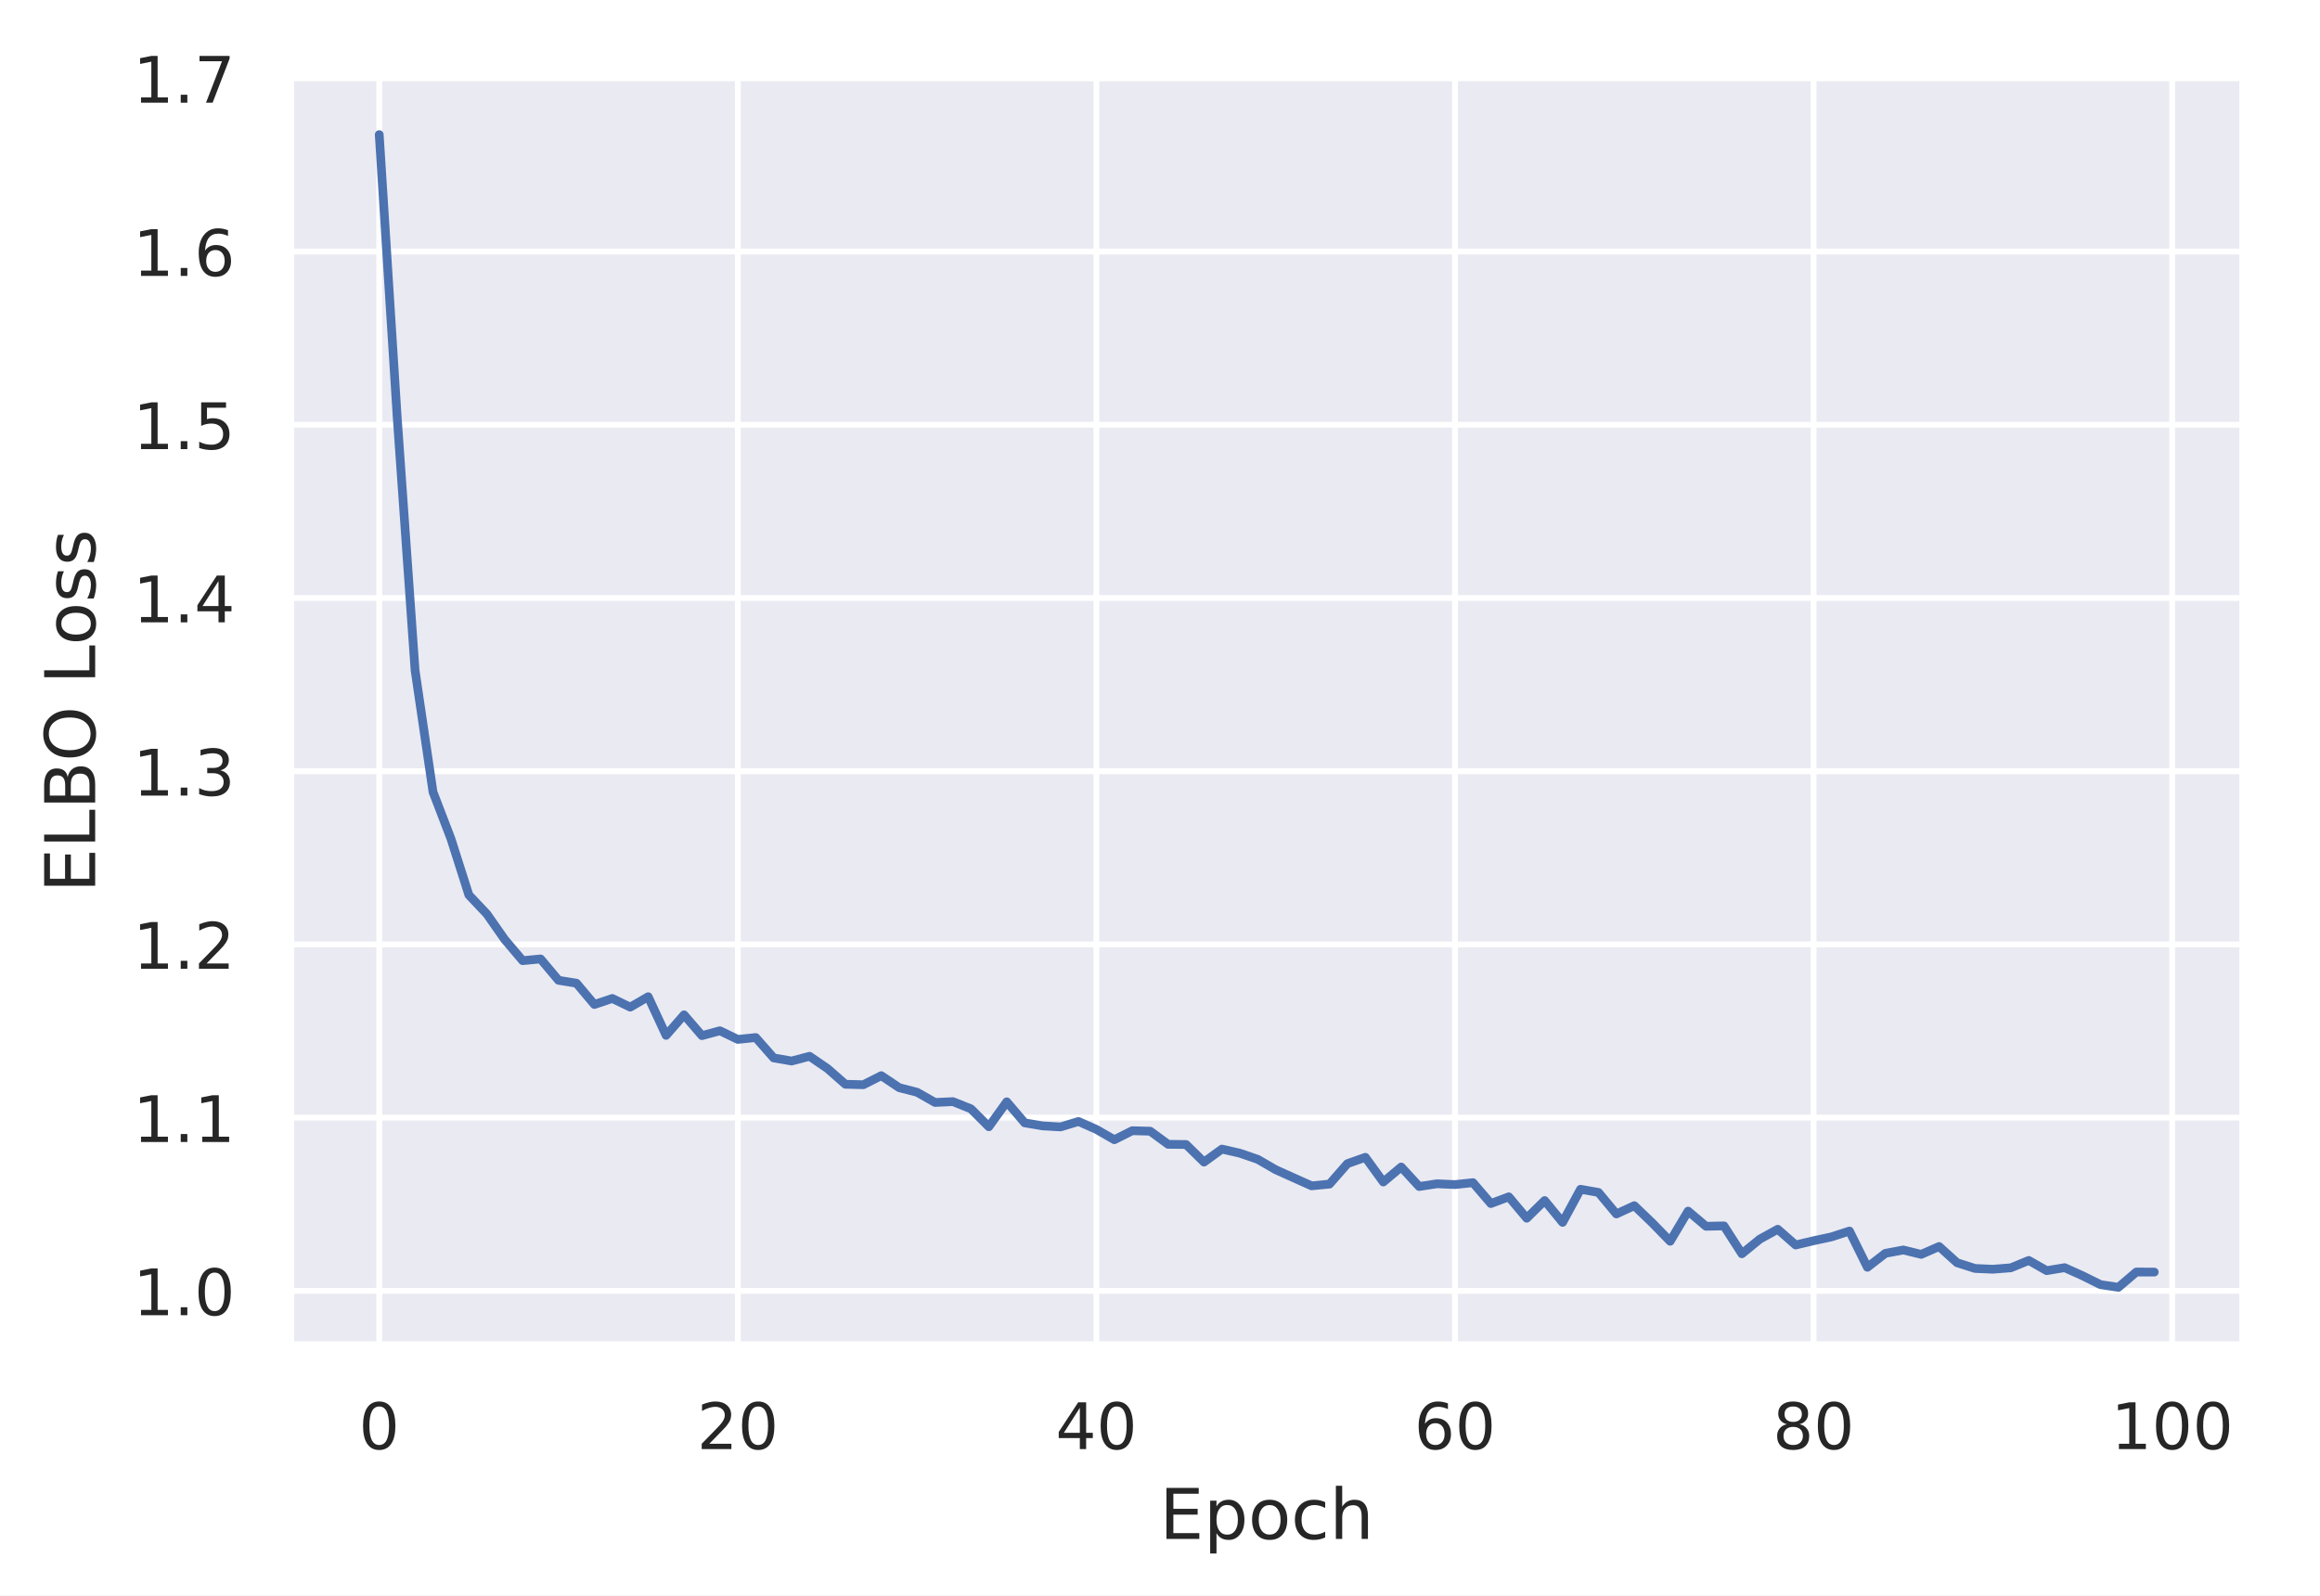
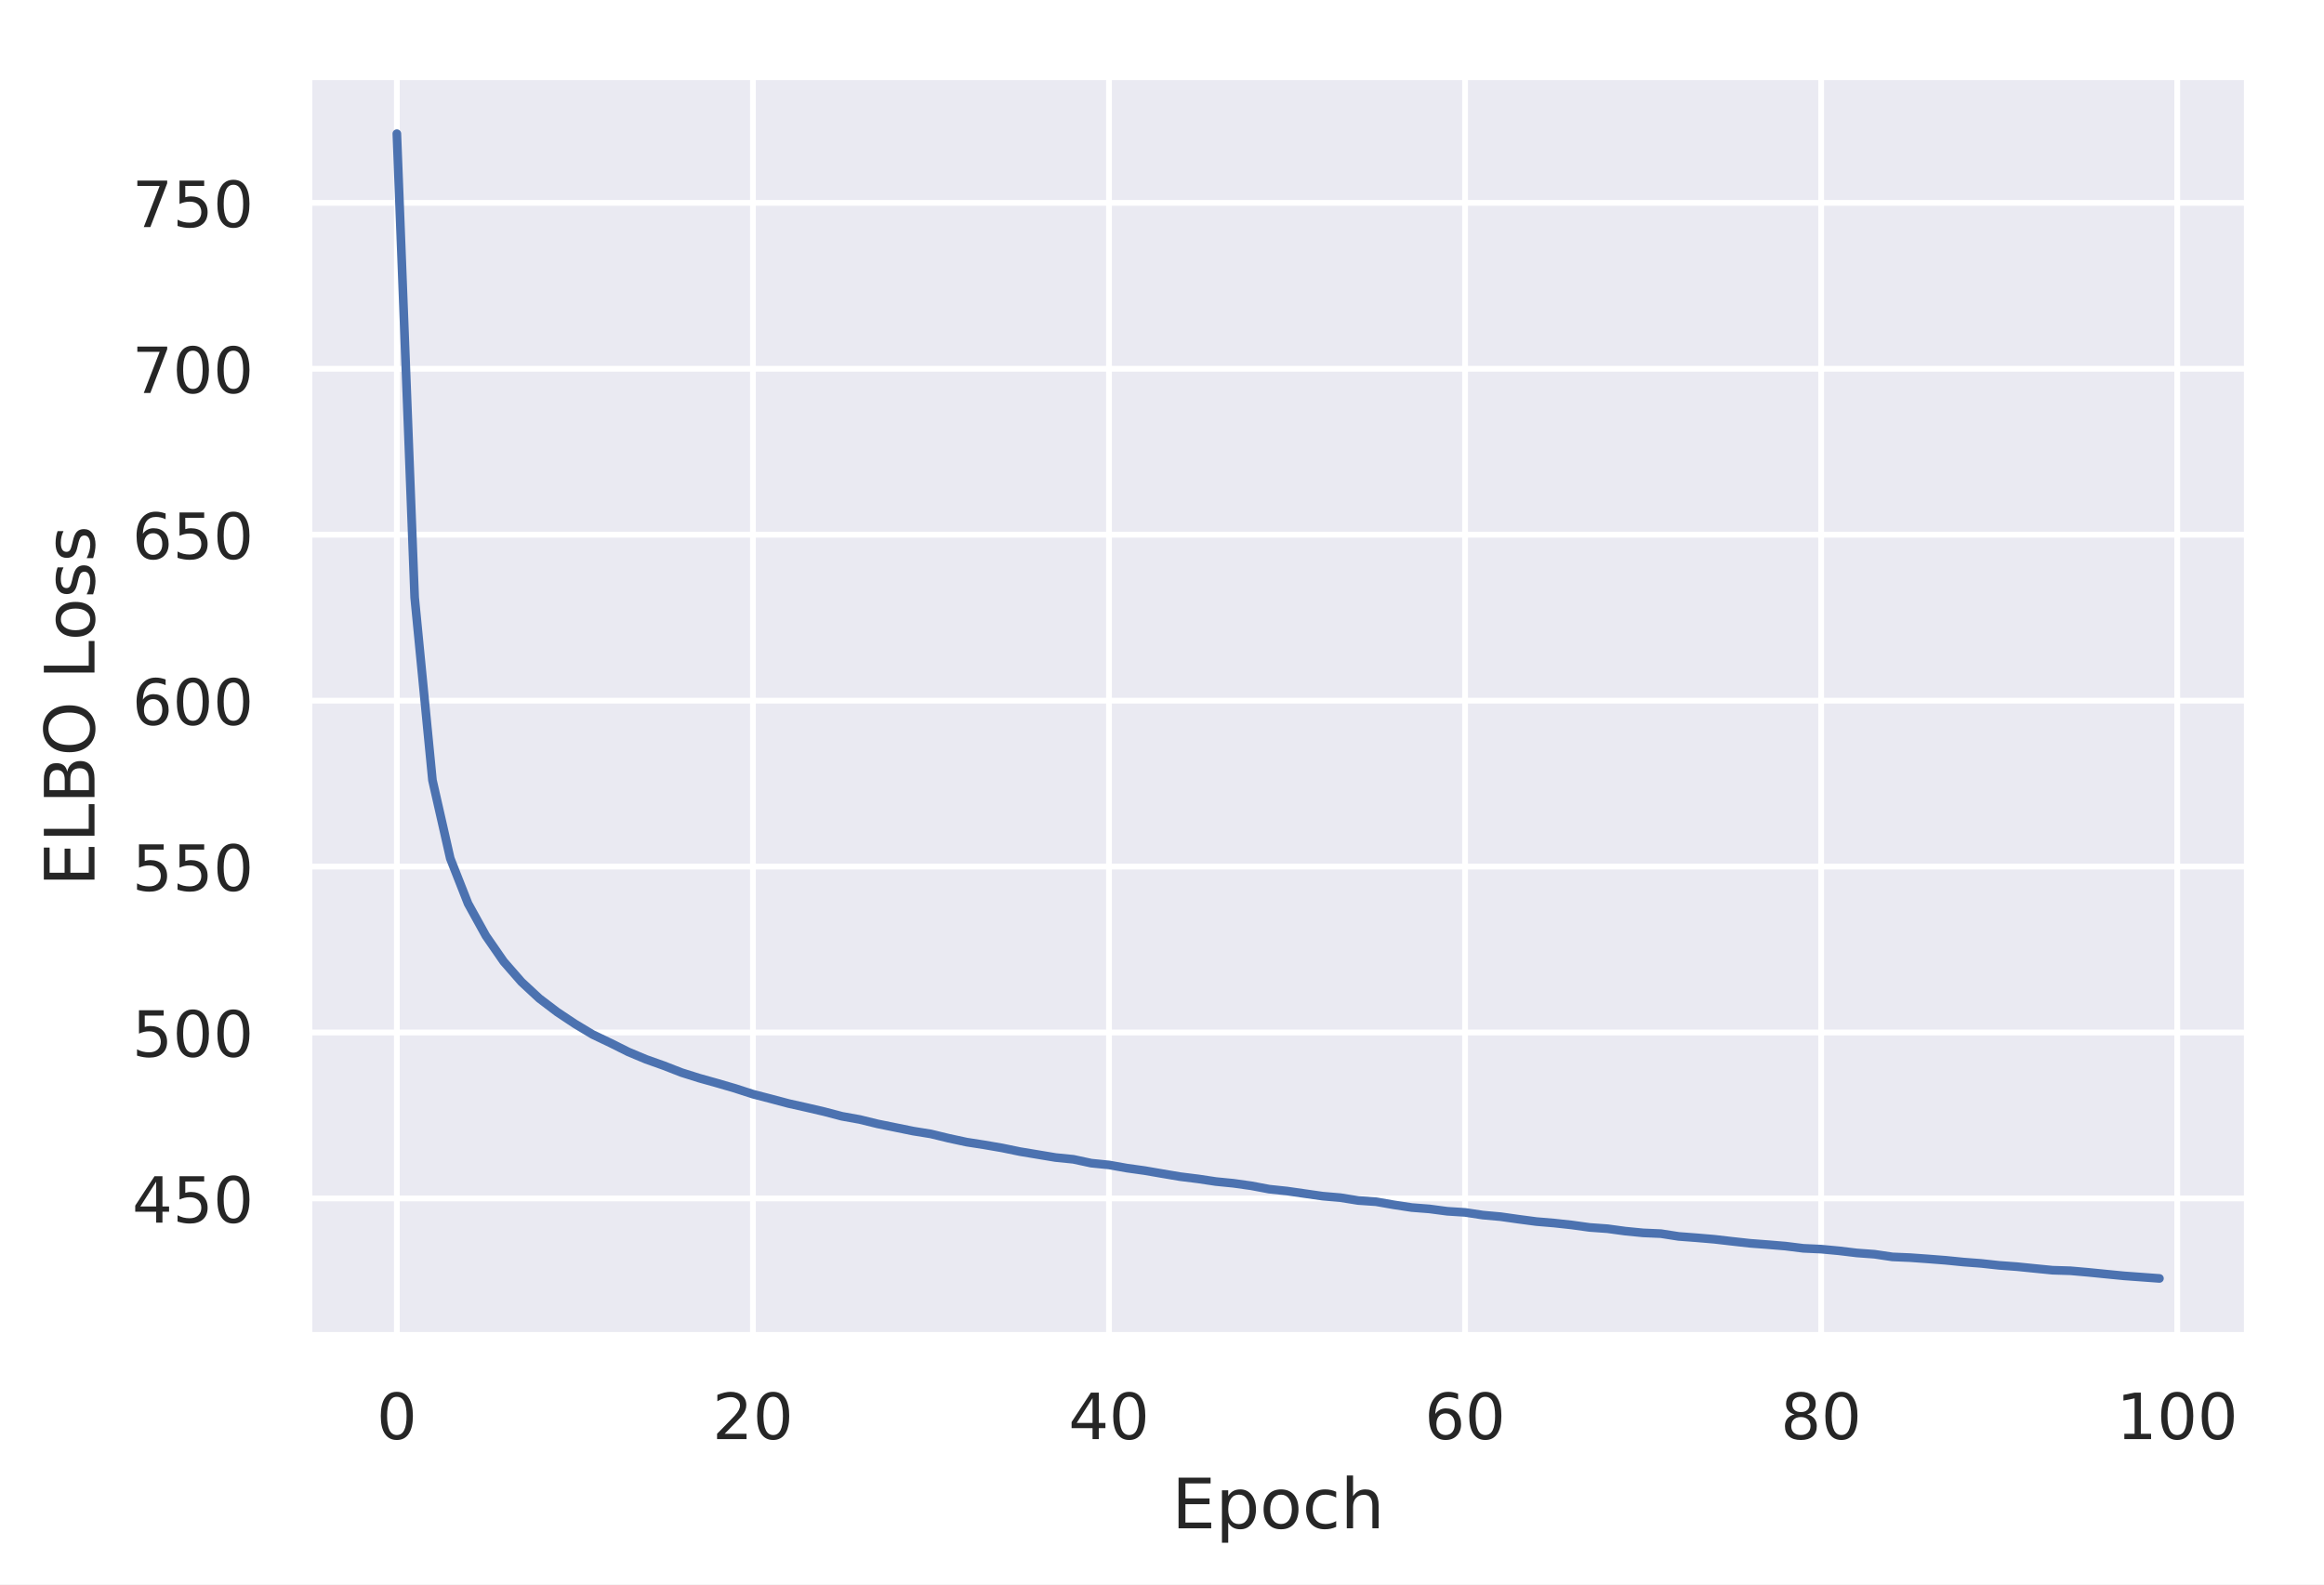
- <svg xmlns="http://www.w3.org/2000/svg" xmlns:xlink="http://www.w3.org/1999/xlink" height="273.6pt" version="1.1" viewBox="0 0 397.807 273.6" width="397.807pt">
+ <svg xmlns="http://www.w3.org/2000/svg" xmlns:xlink="http://www.w3.org/1999/xlink" height="273.6pt" version="1.1" viewBox="0 0 401.31 273.6" width="401.31pt">
  <defs>
    <style type="text/css">
*{stroke-linecap:butt;stroke-linejoin:round;}
  </style>
  </defs>
  <g id="figure_1">
    <g id="patch_1">
-       <path d="M 0 273.6  L 397.807 273.6  L 397.807 0  L 0 0  z " style="fill:#ffffff;" />
+       <path d="M 0 273.6  L 401.31 273.6  L 401.31 0  L 0 0  z " style="fill:#ffffff;" />
    </g>
    <g id="axes_1">
      <g id="patch_2">
-         <path d="M 49.807 230.64  L 384.607 230.64  L 384.607 13.2  L 49.807 13.2  z " style="fill:#eaeaf2;" />
+         <path d="M 53.31 230.64  L 388.11 230.64  L 388.11 13.2  L 53.31 13.2  z " style="fill:#eaeaf2;" />
      </g>
      <g id="matplotlib.axis_1">
        <g id="xtick_1">
          <g id="line2d_1">
-             <path clip-path="url(#p840794493b)" d="M 65.025 230.64  L 65.025 13.2  " style="fill:none;stroke:#ffffff;stroke-linecap:round;" />
+             <path clip-path="url(#pf11daa620f)" d="M 68.528 230.64  L 68.528 13.2  " style="fill:none;stroke:#ffffff;stroke-linecap:round;" />
          </g>
          <g id="text_1">
            <defs>
              <path d="M 31.781 66.406  Q 24.172 66.406 20.328 58.906  Q 16.5 51.422 16.5 36.375  Q 16.5 21.391 20.328 13.891  Q 24.172 6.391 31.781 6.391  Q 39.453 6.391 43.281 13.891  Q 47.125 21.391 47.125 36.375  Q 47.125 51.422 43.281 58.906  Q 39.453 66.406 31.781 66.406  z M 31.781 74.219  Q 44.047 74.219 50.516 64.516  Q 56.984 54.828 56.984 36.375  Q 56.984 17.969 50.516 8.266  Q 44.047 -1.422 31.781 -1.422  Q 19.531 -1.422 13.062 8.266  Q 6.594 17.969 6.594 36.375  Q 6.594 54.828 13.062 64.516  Q 19.531 74.219 31.781 74.219  z " id="DejaVuSans-48" />
            </defs>
-             <g style="fill:#262626;" transform="translate(61.52599 248.4983)scale(0.11 -0.11)">
+             <g style="fill:#262626;" transform="translate(65.02881 248.4983)scale(0.11 -0.11)">
              <use xlink:href="#DejaVuSans-48" />
            </g>
          </g>
        </g>
        <g id="xtick_2">
          <g id="line2d_2">
-             <path clip-path="url(#p840794493b)" d="M 126.513 230.64  L 126.513 13.2  " style="fill:none;stroke:#ffffff;stroke-linecap:round;" />
+             <path clip-path="url(#pf11daa620f)" d="M 130.016 230.64  L 130.016 13.2  " style="fill:none;stroke:#ffffff;stroke-linecap:round;" />
          </g>
          <g id="text_2">
            <defs>
              <path d="M 19.188 8.297  L 53.609 8.297  L 53.609 0  L 7.328 0  L 7.328 8.297  Q 12.938 14.109 22.625 23.891  Q 32.328 33.688 34.812 36.531  Q 39.547 41.844 41.422 45.531  Q 43.312 49.219 43.312 52.781  Q 43.312 58.594 39.234 62.25  Q 35.156 65.922 28.609 65.922  Q 23.969 65.922 18.812 64.312  Q 13.672 62.703 7.812 59.422  L 7.812 69.391  Q 13.766 71.781 18.938 73  Q 24.125 74.219 28.422 74.219  Q 39.75 74.219 46.484 68.547  Q 53.219 62.891 53.219 53.422  Q 53.219 48.922 51.531 44.891  Q 49.859 40.875 45.406 35.406  Q 44.188 33.984 37.641 27.219  Q 31.109 20.453 19.188 8.297  z " id="DejaVuSans-50" />
            </defs>
-             <g style="fill:#262626;" transform="translate(119.5142 248.4983)scale(0.11 -0.11)">
+             <g style="fill:#262626;" transform="translate(123.017 248.4983)scale(0.11 -0.11)">
              <use xlink:href="#DejaVuSans-50" />
              <use x="63.623" xlink:href="#DejaVuSans-48" />
            </g>
          </g>
        </g>
        <g id="xtick_3">
          <g id="line2d_3">
-             <path clip-path="url(#p840794493b)" d="M 188.001 230.64  L 188.001 13.2  " style="fill:none;stroke:#ffffff;stroke-linecap:round;" />
+             <path clip-path="url(#pf11daa620f)" d="M 191.503 230.64  L 191.503 13.2  " style="fill:none;stroke:#ffffff;stroke-linecap:round;" />
          </g>
          <g id="text_3">
            <defs>
              <path d="M 37.797 64.312  L 12.891 25.391  L 37.797 25.391  z M 35.203 72.906  L 47.609 72.906  L 47.609 25.391  L 58.016 25.391  L 58.016 17.188  L 47.609 17.188  L 47.609 0  L 37.797 0  L 37.797 17.188  L 4.891 17.188  L 4.891 26.703  z " id="DejaVuSans-52" />
            </defs>
-             <g style="fill:#262626;" transform="translate(181.0018 248.4983)scale(0.11 -0.11)">
+             <g style="fill:#262626;" transform="translate(184.5046 248.4983)scale(0.11 -0.11)">
              <use xlink:href="#DejaVuSans-52" />
              <use x="63.623" xlink:href="#DejaVuSans-48" />
            </g>
          </g>
        </g>
        <g id="xtick_4">
          <g id="line2d_4">
-             <path clip-path="url(#p840794493b)" d="M 249.488 230.64  L 249.488 13.2  " style="fill:none;stroke:#ffffff;stroke-linecap:round;" />
+             <path clip-path="url(#pf11daa620f)" d="M 252.991 230.64  L 252.991 13.2  " style="fill:none;stroke:#ffffff;stroke-linecap:round;" />
          </g>
          <g id="text_4">
            <defs>
              <path d="M 33.016 40.375  Q 26.375 40.375 22.484 35.828  Q 18.609 31.297 18.609 23.391  Q 18.609 15.531 22.484 10.953  Q 26.375 6.391 33.016 6.391  Q 39.656 6.391 43.531 10.953  Q 47.406 15.531 47.406 23.391  Q 47.406 31.297 43.531 35.828  Q 39.656 40.375 33.016 40.375  z M 52.594 71.297  L 52.594 62.312  Q 48.875 64.062 45.094 64.984  Q 41.312 65.922 37.594 65.922  Q 27.828 65.922 22.672 59.328  Q 17.531 52.734 16.797 39.406  Q 19.672 43.656 24.016 45.922  Q 28.375 48.188 33.594 48.188  Q 44.578 48.188 50.953 41.516  Q 57.328 34.859 57.328 23.391  Q 57.328 12.156 50.688 5.359  Q 44.047 -1.422 33.016 -1.422  Q 20.359 -1.422 13.672 8.266  Q 6.984 17.969 6.984 36.375  Q 6.984 53.656 15.188 63.938  Q 23.391 74.219 37.203 74.219  Q 40.922 74.219 44.703 73.484  Q 48.484 72.75 52.594 71.297  z " id="DejaVuSans-54" />
            </defs>
-             <g style="fill:#262626;" transform="translate(242.4894 248.4983)scale(0.11 -0.11)">
+             <g style="fill:#262626;" transform="translate(245.9922 248.4983)scale(0.11 -0.11)">
              <use xlink:href="#DejaVuSans-54" />
              <use x="63.623" xlink:href="#DejaVuSans-48" />
            </g>
          </g>
        </g>
        <g id="xtick_5">
          <g id="line2d_5">
-             <path clip-path="url(#p840794493b)" d="M 310.976 230.64  L 310.976 13.2  " style="fill:none;stroke:#ffffff;stroke-linecap:round;" />
+             <path clip-path="url(#pf11daa620f)" d="M 314.479 230.64  L 314.479 13.2  " style="fill:none;stroke:#ffffff;stroke-linecap:round;" />
          </g>
          <g id="text_5">
            <defs>
              <path d="M 31.781 34.625  Q 24.75 34.625 20.719 30.859  Q 16.703 27.094 16.703 20.516  Q 16.703 13.922 20.719 10.156  Q 24.75 6.391 31.781 6.391  Q 38.812 6.391 42.859 10.172  Q 46.922 13.969 46.922 20.516  Q 46.922 27.094 42.891 30.859  Q 38.875 34.625 31.781 34.625  z M 21.922 38.812  Q 15.578 40.375 12.031 44.719  Q 8.5 49.078 8.5 55.328  Q 8.5 64.062 14.719 69.141  Q 20.953 74.219 31.781 74.219  Q 42.672 74.219 48.875 69.141  Q 55.078 64.062 55.078 55.328  Q 55.078 49.078 51.531 44.719  Q 48 40.375 41.703 38.812  Q 48.828 37.156 52.797 32.312  Q 56.781 27.484 56.781 20.516  Q 56.781 9.906 50.312 4.234  Q 43.844 -1.422 31.781 -1.422  Q 19.734 -1.422 13.25 4.234  Q 6.781 9.906 6.781 20.516  Q 6.781 27.484 10.781 32.312  Q 14.797 37.156 21.922 38.812  z M 18.312 54.391  Q 18.312 48.734 21.844 45.562  Q 25.391 42.391 31.781 42.391  Q 38.141 42.391 41.719 45.562  Q 45.312 48.734 45.312 54.391  Q 45.312 60.062 41.719 63.234  Q 38.141 66.406 31.781 66.406  Q 25.391 66.406 21.844 63.234  Q 18.312 60.062 18.312 54.391  z " id="DejaVuSans-56" />
            </defs>
-             <g style="fill:#262626;" transform="translate(303.977 248.4983)scale(0.11 -0.11)">
+             <g style="fill:#262626;" transform="translate(307.4798 248.4983)scale(0.11 -0.11)">
              <use xlink:href="#DejaVuSans-56" />
              <use x="63.623" xlink:href="#DejaVuSans-48" />
            </g>
          </g>
        </g>
        <g id="xtick_6">
          <g id="line2d_6">
-             <path clip-path="url(#p840794493b)" d="M 372.463 230.64  L 372.463 13.2  " style="fill:none;stroke:#ffffff;stroke-linecap:round;" />
+             <path clip-path="url(#pf11daa620f)" d="M 375.966 230.64  L 375.966 13.2  " style="fill:none;stroke:#ffffff;stroke-linecap:round;" />
          </g>
          <g id="text_6">
            <defs>
              <path d="M 12.406 8.297  L 28.516 8.297  L 28.516 63.922  L 10.984 60.406  L 10.984 69.391  L 28.422 72.906  L 38.281 72.906  L 38.281 8.297  L 54.391 8.297  L 54.391 0  L 12.406 0  z " id="DejaVuSans-49" />
            </defs>
-             <g style="fill:#262626;" transform="translate(361.9653 248.4983)scale(0.11 -0.11)">
+             <g style="fill:#262626;" transform="translate(365.4681 248.4983)scale(0.11 -0.11)">
              <use xlink:href="#DejaVuSans-49" />
              <use x="63.623" xlink:href="#DejaVuSans-48" />
              <use x="127.246" xlink:href="#DejaVuSans-48" />
            </g>
          </g>
        </g>
        <g id="text_7">
          <defs>
            <path d="M 9.812 72.906  L 55.906 72.906  L 55.906 64.594  L 19.672 64.594  L 19.672 43.016  L 54.391 43.016  L 54.391 34.719  L 19.672 34.719  L 19.672 8.297  L 56.781 8.297  L 56.781 0  L 9.812 0  z " id="DejaVuSans-69" />
            <path d="M 18.109 8.203  L 18.109 -20.797  L 9.078 -20.797  L 9.078 54.688  L 18.109 54.688  L 18.109 46.391  Q 20.953 51.266 25.266 53.625  Q 29.594 56 35.594 56  Q 45.562 56 51.781 48.094  Q 58.016 40.188 58.016 27.297  Q 58.016 14.406 51.781 6.484  Q 45.562 -1.422 35.594 -1.422  Q 29.594 -1.422 25.266 0.953  Q 20.953 3.328 18.109 8.203  z M 48.688 27.297  Q 48.688 37.203 44.609 42.844  Q 40.531 48.484 33.406 48.484  Q 26.266 48.484 22.188 42.844  Q 18.109 37.203 18.109 27.297  Q 18.109 17.391 22.188 11.75  Q 26.266 6.109 33.406 6.109  Q 40.531 6.109 44.609 11.75  Q 48.688 17.391 48.688 27.297  z " id="DejaVuSans-112" />
            <path d="M 30.609 48.391  Q 23.391 48.391 19.188 42.75  Q 14.984 37.109 14.984 27.297  Q 14.984 17.484 19.156 11.844  Q 23.344 6.203 30.609 6.203  Q 37.797 6.203 41.984 11.859  Q 46.188 17.531 46.188 27.297  Q 46.188 37.016 41.984 42.703  Q 37.797 48.391 30.609 48.391  z M 30.609 56  Q 42.328 56 49.016 48.375  Q 55.719 40.766 55.719 27.297  Q 55.719 13.875 49.016 6.219  Q 42.328 -1.422 30.609 -1.422  Q 18.844 -1.422 12.172 6.219  Q 5.516 13.875 5.516 27.297  Q 5.516 40.766 12.172 48.375  Q 18.844 56 30.609 56  z " id="DejaVuSans-111" />
            <path d="M 48.781 52.594  L 48.781 44.188  Q 44.969 46.297 41.141 47.344  Q 37.312 48.391 33.406 48.391  Q 24.656 48.391 19.812 42.844  Q 14.984 37.312 14.984 27.297  Q 14.984 17.281 19.812 11.734  Q 24.656 6.203 33.406 6.203  Q 37.312 6.203 41.141 7.25  Q 44.969 8.297 48.781 10.406  L 48.781 2.094  Q 45.016 0.344 40.984 -0.531  Q 36.969 -1.422 32.422 -1.422  Q 20.062 -1.422 12.781 6.344  Q 5.516 14.109 5.516 27.297  Q 5.516 40.672 12.859 48.328  Q 20.219 56 33.016 56  Q 37.156 56 41.109 55.141  Q 45.062 54.297 48.781 52.594  z " id="DejaVuSans-99" />
            <path d="M 54.891 33.016  L 54.891 0  L 45.906 0  L 45.906 32.719  Q 45.906 40.484 42.875 44.328  Q 39.844 48.188 33.797 48.188  Q 26.516 48.188 22.312 43.547  Q 18.109 38.922 18.109 30.906  L 18.109 0  L 9.078 0  L 9.078 75.984  L 18.109 75.984  L 18.109 46.188  Q 21.344 51.125 25.703 53.562  Q 30.078 56 35.797 56  Q 45.219 56 50.047 50.172  Q 54.891 44.344 54.891 33.016  z " id="DejaVuSans-104" />
          </defs>
-           <g style="fill:#262626;" transform="translate(198.8341 263.9041)scale(0.12 -0.12)">
+           <g style="fill:#262626;" transform="translate(202.3369 263.9041)scale(0.12 -0.12)">
            <use xlink:href="#DejaVuSans-69" />
            <use x="63.184" xlink:href="#DejaVuSans-112" />
            <use x="126.66" xlink:href="#DejaVuSans-111" />
            <use x="187.842" xlink:href="#DejaVuSans-99" />
            <use x="242.822" xlink:href="#DejaVuSans-104" />
          </g>
        </g>
      </g>
      <g id="matplotlib.axis_2">
        <g id="ytick_1">
          <g id="line2d_7">
-             <path clip-path="url(#p840794493b)" d="M 49.807 221.358  L 384.607 221.358  " style="fill:none;stroke:#ffffff;stroke-linecap:round;" />
+             <path clip-path="url(#pf11daa620f)" d="M 53.31 206.944  L 388.11 206.944  " style="fill:none;stroke:#ffffff;stroke-linecap:round;" />
          </g>
          <g id="text_8">
            <defs>
-               <path d="M 10.688 12.406  L 21 12.406  L 21 0  L 10.688 0  z " id="DejaVuSans-46" />
-             </defs>
-             <g style="fill:#262626;" transform="translate(22.81375 225.5374)scale(0.11 -0.11)">
-               <use xlink:href="#DejaVuSans-49" />
-               <use x="63.623" xlink:href="#DejaVuSans-46" />
-               <use x="95.41" xlink:href="#DejaVuSans-48" />
+               <path d="M 10.797 72.906  L 49.516 72.906  L 49.516 64.594  L 19.828 64.594  L 19.828 46.734  Q 21.969 47.469 24.109 47.828  Q 26.266 48.188 28.422 48.188  Q 40.625 48.188 47.75 41.5  Q 54.891 34.812 54.891 23.391  Q 54.891 11.625 47.562 5.094  Q 40.234 -1.422 26.906 -1.422  Q 22.312 -1.422 17.547 -0.641  Q 12.797 0.141 7.719 1.703  L 7.719 11.625  Q 12.109 9.234 16.797 8.062  Q 21.484 6.891 26.703 6.891  Q 35.156 6.891 40.078 11.328  Q 45.016 15.766 45.016 23.391  Q 45.016 31 40.078 35.438  Q 35.156 39.891 26.703 39.891  Q 22.75 39.891 18.812 39.016  Q 14.891 38.141 10.797 36.281  z " id="DejaVuSans-53" />
+             </defs>
+             <g style="fill:#262626;" transform="translate(22.81375 211.123)scale(0.11 -0.11)">
+               <use xlink:href="#DejaVuSans-52" />
+               <use x="63.623" xlink:href="#DejaVuSans-53" />
+               <use x="127.246" xlink:href="#DejaVuSans-48" />
            </g>
          </g>
        </g>
        <g id="ytick_2">
          <g id="line2d_8">
-             <path clip-path="url(#p840794493b)" d="M 49.807 191.655  L 384.607 191.655  " style="fill:none;stroke:#ffffff;stroke-linecap:round;" />
+             <path clip-path="url(#pf11daa620f)" d="M 53.31 178.291  L 388.11 178.291  " style="fill:none;stroke:#ffffff;stroke-linecap:round;" />
          </g>
          <g id="text_9">
-             <g style="fill:#262626;" transform="translate(22.81375 195.8338)scale(0.11 -0.11)">
-               <use xlink:href="#DejaVuSans-49" />
-               <use x="63.623" xlink:href="#DejaVuSans-46" />
-               <use x="95.41" xlink:href="#DejaVuSans-49" />
+             <g style="fill:#262626;" transform="translate(22.81375 182.4705)scale(0.11 -0.11)">
+               <use xlink:href="#DejaVuSans-53" />
+               <use x="63.623" xlink:href="#DejaVuSans-48" />
+               <use x="127.246" xlink:href="#DejaVuSans-48" />
            </g>
          </g>
        </g>
        <g id="ytick_3">
          <g id="line2d_9">
-             <path clip-path="url(#p840794493b)" d="M 49.807 161.951  L 384.607 161.951  " style="fill:none;stroke:#ffffff;stroke-linecap:round;" />
+             <path clip-path="url(#pf11daa620f)" d="M 53.31 149.639  L 388.11 149.639  " style="fill:none;stroke:#ffffff;stroke-linecap:round;" />
          </g>
          <g id="text_10">
-             <g style="fill:#262626;" transform="translate(22.81375 166.1302)scale(0.11 -0.11)">
-               <use xlink:href="#DejaVuSans-49" />
-               <use x="63.623" xlink:href="#DejaVuSans-46" />
-               <use x="95.41" xlink:href="#DejaVuSans-50" />
+             <g style="fill:#262626;" transform="translate(22.81375 153.818)scale(0.11 -0.11)">
+               <use xlink:href="#DejaVuSans-53" />
+               <use x="63.623" xlink:href="#DejaVuSans-53" />
+               <use x="127.246" xlink:href="#DejaVuSans-48" />
            </g>
          </g>
        </g>
        <g id="ytick_4">
          <g id="line2d_10">
-             <path clip-path="url(#p840794493b)" d="M 49.807 132.247  L 384.607 132.247  " style="fill:none;stroke:#ffffff;stroke-linecap:round;" />
+             <path clip-path="url(#pf11daa620f)" d="M 53.31 120.986  L 388.11 120.986  " style="fill:none;stroke:#ffffff;stroke-linecap:round;" />
          </g>
          <g id="text_11">
-             <defs>
-               <path d="M 40.578 39.312  Q 47.656 37.797 51.625 33  Q 55.609 28.219 55.609 21.188  Q 55.609 10.406 48.188 4.484  Q 40.766 -1.422 27.094 -1.422  Q 22.516 -1.422 17.656 -0.516  Q 12.797 0.391 7.625 2.203  L 7.625 11.719  Q 11.719 9.328 16.594 8.109  Q 21.484 6.891 26.812 6.891  Q 36.078 6.891 40.938 10.547  Q 45.797 14.203 45.797 21.188  Q 45.797 27.641 41.281 31.266  Q 36.766 34.906 28.719 34.906  L 20.219 34.906  L 20.219 43.016  L 29.109 43.016  Q 36.375 43.016 40.234 45.922  Q 44.094 48.828 44.094 54.297  Q 44.094 59.906 40.109 62.906  Q 36.141 65.922 28.719 65.922  Q 24.656 65.922 20.016 65.031  Q 15.375 64.156 9.812 62.312  L 9.812 71.094  Q 15.438 72.656 20.344 73.438  Q 25.25 74.219 29.594 74.219  Q 40.828 74.219 47.359 69.109  Q 53.906 64.016 53.906 55.328  Q 53.906 49.266 50.438 45.094  Q 46.969 40.922 40.578 39.312  z " id="DejaVuSans-51" />
-             </defs>
-             <g style="fill:#262626;" transform="translate(22.81375 136.4265)scale(0.11 -0.11)">
-               <use xlink:href="#DejaVuSans-49" />
-               <use x="63.623" xlink:href="#DejaVuSans-46" />
-               <use x="95.41" xlink:href="#DejaVuSans-51" />
+             <g style="fill:#262626;" transform="translate(22.81375 125.1655)scale(0.11 -0.11)">
+               <use xlink:href="#DejaVuSans-54" />
+               <use x="63.623" xlink:href="#DejaVuSans-48" />
+               <use x="127.246" xlink:href="#DejaVuSans-48" />
            </g>
          </g>
        </g>
        <g id="ytick_5">
          <g id="line2d_11">
-             <path clip-path="url(#p840794493b)" d="M 49.807 102.544  L 384.607 102.544  " style="fill:none;stroke:#ffffff;stroke-linecap:round;" />
+             <path clip-path="url(#pf11daa620f)" d="M 53.31 92.334  L 388.11 92.334  " style="fill:none;stroke:#ffffff;stroke-linecap:round;" />
          </g>
          <g id="text_12">
-             <g style="fill:#262626;" transform="translate(22.81375 106.7229)scale(0.11 -0.11)">
-               <use xlink:href="#DejaVuSans-49" />
-               <use x="63.623" xlink:href="#DejaVuSans-46" />
-               <use x="95.41" xlink:href="#DejaVuSans-52" />
+             <g style="fill:#262626;" transform="translate(22.81375 96.513)scale(0.11 -0.11)">
+               <use xlink:href="#DejaVuSans-54" />
+               <use x="63.623" xlink:href="#DejaVuSans-53" />
+               <use x="127.246" xlink:href="#DejaVuSans-48" />
            </g>
          </g>
        </g>
        <g id="ytick_6">
          <g id="line2d_12">
-             <path clip-path="url(#p840794493b)" d="M 49.807 72.84  L 384.607 72.84  " style="fill:none;stroke:#ffffff;stroke-linecap:round;" />
+             <path clip-path="url(#pf11daa620f)" d="M 53.31 63.681  L 388.11 63.681  " style="fill:none;stroke:#ffffff;stroke-linecap:round;" />
          </g>
          <g id="text_13">
            <defs>
-               <path d="M 10.797 72.906  L 49.516 72.906  L 49.516 64.594  L 19.828 64.594  L 19.828 46.734  Q 21.969 47.469 24.109 47.828  Q 26.266 48.188 28.422 48.188  Q 40.625 48.188 47.75 41.5  Q 54.891 34.812 54.891 23.391  Q 54.891 11.625 47.562 5.094  Q 40.234 -1.422 26.906 -1.422  Q 22.312 -1.422 17.547 -0.641  Q 12.797 0.141 7.719 1.703  L 7.719 11.625  Q 12.109 9.234 16.797 8.062  Q 21.484 6.891 26.703 6.891  Q 35.156 6.891 40.078 11.328  Q 45.016 15.766 45.016 23.391  Q 45.016 31 40.078 35.438  Q 35.156 39.891 26.703 39.891  Q 22.75 39.891 18.812 39.016  Q 14.891 38.141 10.797 36.281  z " id="DejaVuSans-53" />
-             </defs>
-             <g style="fill:#262626;" transform="translate(22.81375 77.01931)scale(0.11 -0.11)">
-               <use xlink:href="#DejaVuSans-49" />
-               <use x="63.623" xlink:href="#DejaVuSans-46" />
-               <use x="95.41" xlink:href="#DejaVuSans-53" />
+               <path d="M 8.203 72.906  L 55.078 72.906  L 55.078 68.703  L 28.609 0  L 18.312 0  L 43.219 64.594  L 8.203 64.594  z " id="DejaVuSans-55" />
+             </defs>
+             <g style="fill:#262626;" transform="translate(22.81375 67.86051)scale(0.11 -0.11)">
+               <use xlink:href="#DejaVuSans-55" />
+               <use x="63.623" xlink:href="#DejaVuSans-48" />
+               <use x="127.246" xlink:href="#DejaVuSans-48" />
            </g>
          </g>
        </g>
        <g id="ytick_7">
          <g id="line2d_13">
-             <path clip-path="url(#p840794493b)" d="M 49.807 43.137  L 384.607 43.137  " style="fill:none;stroke:#ffffff;stroke-linecap:round;" />
+             <path clip-path="url(#pf11daa620f)" d="M 53.31 35.029  L 388.11 35.029  " style="fill:none;stroke:#ffffff;stroke-linecap:round;" />
          </g>
          <g id="text_14">
-             <g style="fill:#262626;" transform="translate(22.81375 47.3157)scale(0.11 -0.11)">
-               <use xlink:href="#DejaVuSans-49" />
-               <use x="63.623" xlink:href="#DejaVuSans-46" />
-               <use x="95.41" xlink:href="#DejaVuSans-54" />
-             </g>
-           </g>
-         </g>
-         <g id="ytick_8">
-           <g id="line2d_14">
-             <path clip-path="url(#p840794493b)" d="M 49.807 13.433  L 384.607 13.433  " style="fill:none;stroke:#ffffff;stroke-linecap:round;" />
-           </g>
-           <g id="text_15">
-             <defs>
-               <path d="M 8.203 72.906  L 55.078 72.906  L 55.078 68.703  L 28.609 0  L 18.312 0  L 43.219 64.594  L 8.203 64.594  z " id="DejaVuSans-55" />
-             </defs>
-             <g style="fill:#262626;" transform="translate(22.81375 17.61208)scale(0.11 -0.11)">
-               <use xlink:href="#DejaVuSans-49" />
-               <use x="63.623" xlink:href="#DejaVuSans-46" />
-               <use x="95.41" xlink:href="#DejaVuSans-55" />
-             </g>
-           </g>
-         </g>
-         <g id="text_16">
+             <g style="fill:#262626;" transform="translate(22.81375 39.20802)scale(0.11 -0.11)">
+               <use xlink:href="#DejaVuSans-55" />
+               <use x="63.623" xlink:href="#DejaVuSans-53" />
+               <use x="127.246" xlink:href="#DejaVuSans-48" />
+             </g>
+           </g>
+         </g>
+         <g id="text_15">
          <defs>
            <path d="M 9.812 72.906  L 19.672 72.906  L 19.672 8.297  L 55.172 8.297  L 55.172 0  L 9.812 0  z " id="DejaVuSans-76" />
            <path d="M 19.672 34.812  L 19.672 8.109  L 35.5 8.109  Q 43.453 8.109 47.281 11.406  Q 51.125 14.703 51.125 21.484  Q 51.125 28.328 47.281 31.562  Q 43.453 34.812 35.5 34.812  z M 19.672 64.797  L 19.672 42.828  L 34.281 42.828  Q 41.5 42.828 45.031 45.531  Q 48.578 48.25 48.578 53.812  Q 48.578 59.328 45.031 62.062  Q 41.5 64.797 34.281 64.797  z M 9.812 72.906  L 35.016 72.906  Q 46.297 72.906 52.391 68.219  Q 58.5 63.531 58.5 54.891  Q 58.5 48.188 55.375 44.234  Q 52.25 40.281 46.188 39.312  Q 53.469 37.75 57.5 32.781  Q 61.531 27.828 61.531 20.406  Q 61.531 10.641 54.891 5.312  Q 48.25 0 35.984 0  L 9.812 0  z " id="DejaVuSans-66" />
            <path d="M 39.406 66.219  Q 28.656 66.219 22.328 58.203  Q 16.016 50.203 16.016 36.375  Q 16.016 22.609 22.328 14.594  Q 28.656 6.594 39.406 6.594  Q 50.141 6.594 56.422 14.594  Q 62.703 22.609 62.703 36.375  Q 62.703 50.203 56.422 58.203  Q 50.141 66.219 39.406 66.219  z M 39.406 74.219  Q 54.734 74.219 63.906 63.938  Q 73.094 53.656 73.094 36.375  Q 73.094 19.141 63.906 8.859  Q 54.734 -1.422 39.406 -1.422  Q 24.031 -1.422 14.812 8.828  Q 5.609 19.094 5.609 36.375  Q 5.609 53.656 14.812 63.938  Q 24.031 74.219 39.406 74.219  z " id="DejaVuSans-79" />
            <path id="DejaVuSans-32" />
            <path d="M 44.281 53.078  L 44.281 44.578  Q 40.484 46.531 36.375 47.5  Q 32.281 48.484 27.875 48.484  Q 21.188 48.484 17.844 46.438  Q 14.5 44.391 14.5 40.281  Q 14.5 37.156 16.891 35.375  Q 19.281 33.594 26.516 31.984  L 29.594 31.297  Q 39.156 29.25 43.188 25.516  Q 47.219 21.781 47.219 15.094  Q 47.219 7.469 41.188 3.016  Q 35.156 -1.422 24.609 -1.422  Q 20.219 -1.422 15.453 -0.562  Q 10.688 0.297 5.422 2  L 5.422 11.281  Q 10.406 8.688 15.234 7.391  Q 20.062 6.109 24.812 6.109  Q 31.156 6.109 34.562 8.281  Q 37.984 10.453 37.984 14.406  Q 37.984 18.062 35.516 20.016  Q 33.062 21.969 24.703 23.781  L 21.578 24.516  Q 13.234 26.266 9.516 29.906  Q 5.812 33.547 5.812 39.891  Q 5.812 47.609 11.281 51.797  Q 16.75 56 26.812 56  Q 31.781 56 36.172 55.266  Q 40.578 54.547 44.281 53.078  z " id="DejaVuSans-115" />
          </defs>
          <g style="fill:#262626;" transform="translate(16.31812 153.0647)rotate(-90)scale(0.12 -0.12)">
            <use xlink:href="#DejaVuSans-69" />
            <use x="63.184" xlink:href="#DejaVuSans-76" />
            <use x="118.896" xlink:href="#DejaVuSans-66" />
            <use x="187.484" xlink:href="#DejaVuSans-79" />
            <use x="266.195" xlink:href="#DejaVuSans-32" />
            <use x="297.982" xlink:href="#DejaVuSans-76" />
            <use x="353.68" xlink:href="#DejaVuSans-111" />
            <use x="414.861" xlink:href="#DejaVuSans-115" />
            <use x="466.961" xlink:href="#DejaVuSans-115" />
          </g>
        </g>
      </g>
-       <g id="line2d_15">
-         <path clip-path="url(#p840794493b)" d="M 65.025 23.084  L 68.1 71.472  L 71.174 114.966  L 74.249 135.816  L 77.323 143.83  L 80.397 153.476  L 83.472 156.727  L 86.546 161.114  L 89.62 164.738  L 92.695 164.446  L 95.769 168.107  L 98.844 168.604  L 101.918 172.254  L 104.992 171.225  L 108.067 172.709  L 111.141 170.923  L 114.215 177.551  L 117.29 174.032  L 120.364 177.595  L 123.439 176.761  L 126.513 178.243  L 129.587 177.925  L 132.662 181.42  L 135.736 181.951  L 138.81 181.137  L 141.885 183.237  L 144.959 185.937  L 148.034 186.016  L 151.108 184.462  L 154.182 186.52  L 157.257 187.31  L 160.331 189.055  L 163.406 188.916  L 166.48 190.144  L 169.554 193.22  L 172.629 188.946  L 175.703 192.554  L 178.777 193.072  L 181.852 193.25  L 184.926 192.318  L 188.001 193.68  L 191.075 195.445  L 194.149 193.901  L 197.224 193.982  L 200.298 196.235  L 203.372 196.266  L 206.447 199.281  L 209.521 197.05  L 212.596 197.757  L 215.67 198.812  L 218.744 200.592  L 221.819 201.975  L 224.893 203.352  L 227.968 203.055  L 231.042 199.55  L 234.116 198.462  L 237.191 202.695  L 240.265 200.126  L 243.339 203.468  L 246.414 203.001  L 249.488 203.138  L 252.563 202.807  L 255.637 206.389  L 258.711 205.238  L 261.786 208.906  L 264.86 205.88  L 267.934 209.618  L 271.009 203.945  L 274.083 204.481  L 277.158 208.175  L 280.232 206.756  L 283.306 209.703  L 286.381 212.858  L 289.455 207.689  L 292.53 210.289  L 295.604 210.222  L 298.678 215.002  L 301.753 212.495  L 304.827 210.801  L 307.901 213.498  L 310.976 212.768  L 314.05 212.107  L 317.125 211.104  L 320.199 217.319  L 323.273 214.934  L 326.348 214.354  L 329.422 215.108  L 332.496 213.76  L 335.571 216.538  L 338.645 217.521  L 341.72 217.656  L 344.794 217.411  L 347.868 216.148  L 350.943 217.897  L 354.017 217.388  L 357.091 218.769  L 360.166 220.295  L 363.24 220.756  L 366.315 218.134  L 369.389 218.144  " style="fill:none;stroke:#4c72b0;stroke-linecap:round;stroke-width:1.5;" />
+       <g id="line2d_14">
+         <path clip-path="url(#pf11daa620f)" d="M 68.528 23.084  L 71.603 103.176  L 74.677 134.72  L 77.751 148.223  L 80.826 156.029  L 83.9 161.59  L 86.974 166.034  L 90.049 169.554  L 93.123 172.405  L 96.198 174.743  L 99.272 176.791  L 102.346 178.64  L 105.421 180.103  L 108.495 181.64  L 111.57 182.927  L 114.644 184.019  L 117.718 185.218  L 120.793 186.183  L 123.867 187.044  L 126.941 187.939  L 130.016 188.936  L 133.09 189.732  L 136.165 190.548  L 139.239 191.235  L 142.313 191.951  L 145.388 192.758  L 148.462 193.311  L 151.536 194.063  L 154.611 194.686  L 157.685 195.312  L 160.76 195.807  L 163.834 196.553  L 166.908 197.215  L 169.983 197.694  L 173.057 198.222  L 176.131 198.856  L 179.206 199.367  L 182.28 199.878  L 185.355 200.187  L 188.429 200.846  L 191.503 201.157  L 194.578 201.704  L 197.652 202.133  L 200.727 202.662  L 203.801 203.18  L 206.875 203.562  L 209.95 204.024  L 213.024 204.329  L 216.098 204.761  L 219.173 205.341  L 222.247 205.665  L 225.322 206.108  L 228.396 206.549  L 231.47 206.81  L 234.545 207.302  L 237.619 207.511  L 240.693 208.046  L 243.768 208.514  L 246.842 208.754  L 249.917 209.159  L 252.991 209.354  L 256.065 209.818  L 259.14 210.092  L 262.214 210.528  L 265.289 210.934  L 268.363 211.193  L 271.437 211.527  L 274.512 211.951  L 277.586 212.171  L 280.66 212.588  L 283.735 212.889  L 286.809 213.023  L 289.884 213.501  L 292.958 213.733  L 296.032 213.993  L 299.107 214.348  L 302.181 214.687  L 305.255 214.92  L 308.33 215.174  L 311.404 215.557  L 314.479 215.698  L 317.553 215.985  L 320.627 216.353  L 323.702 216.578  L 326.776 217.034  L 329.85 217.165  L 332.925 217.385  L 335.999 217.624  L 339.074 217.931  L 342.148 218.164  L 345.222 218.499  L 348.297 218.723  L 351.371 219.033  L 354.446 219.336  L 357.52 219.432  L 360.594 219.701  L 363.669 220.006  L 366.743 220.307  L 369.817 220.531  L 372.892 220.756  " style="fill:none;stroke:#4c72b0;stroke-linecap:round;stroke-width:1.5;" />
      </g>
      <g id="patch_3">
-         <path d="M 49.807 230.64  L 49.807 13.2  " style="fill:none;stroke:#ffffff;stroke-linecap:square;stroke-linejoin:miter;stroke-width:1.25;" />
+         <path d="M 53.31 230.64  L 53.31 13.2  " style="fill:none;stroke:#ffffff;stroke-linecap:square;stroke-linejoin:miter;stroke-width:1.25;" />
      </g>
      <g id="patch_4">
-         <path d="M 384.607 230.64  L 384.607 13.2  " style="fill:none;stroke:#ffffff;stroke-linecap:square;stroke-linejoin:miter;stroke-width:1.25;" />
+         <path d="M 388.11 230.64  L 388.11 13.2  " style="fill:none;stroke:#ffffff;stroke-linecap:square;stroke-linejoin:miter;stroke-width:1.25;" />
      </g>
      <g id="patch_5">
-         <path d="M 49.807 230.64  L 384.607 230.64  " style="fill:none;stroke:#ffffff;stroke-linecap:square;stroke-linejoin:miter;stroke-width:1.25;" />
+         <path d="M 53.31 230.64  L 388.11 230.64  " style="fill:none;stroke:#ffffff;stroke-linecap:square;stroke-linejoin:miter;stroke-width:1.25;" />
      </g>
      <g id="patch_6">
-         <path d="M 49.807 13.2  L 384.607 13.2  " style="fill:none;stroke:#ffffff;stroke-linecap:square;stroke-linejoin:miter;stroke-width:1.25;" />
+         <path d="M 53.31 13.2  L 388.11 13.2  " style="fill:none;stroke:#ffffff;stroke-linecap:square;stroke-linejoin:miter;stroke-width:1.25;" />
      </g>
    </g>
  </g>
  <defs>
-     <clipPath id="p840794493b">
-       <rect height="217.44" width="334.8" x="49.807" y="13.2" />
+     <clipPath id="pf11daa620f">
+       <rect height="217.44" width="334.8" x="53.31" y="13.2" />
    </clipPath>
  </defs>
</svg>
